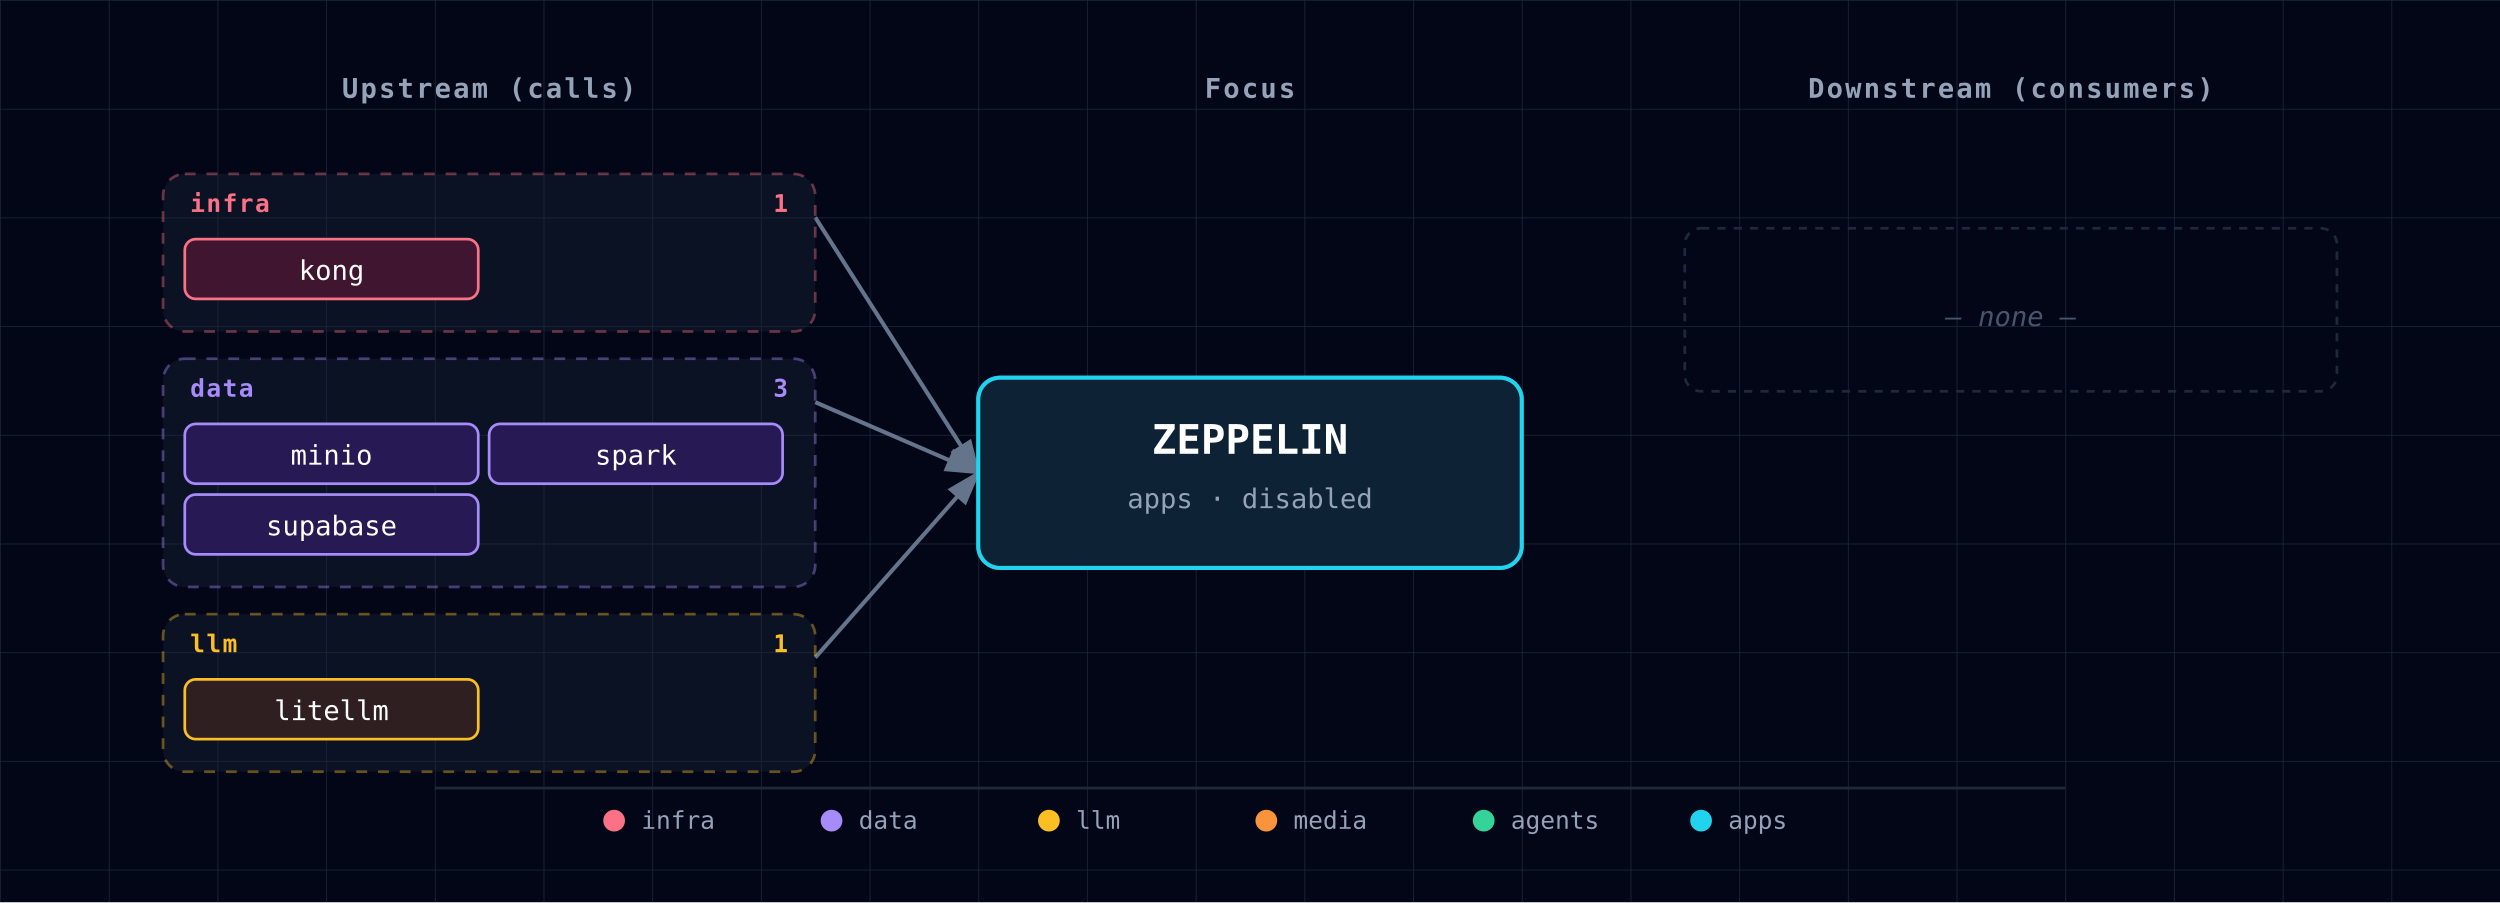
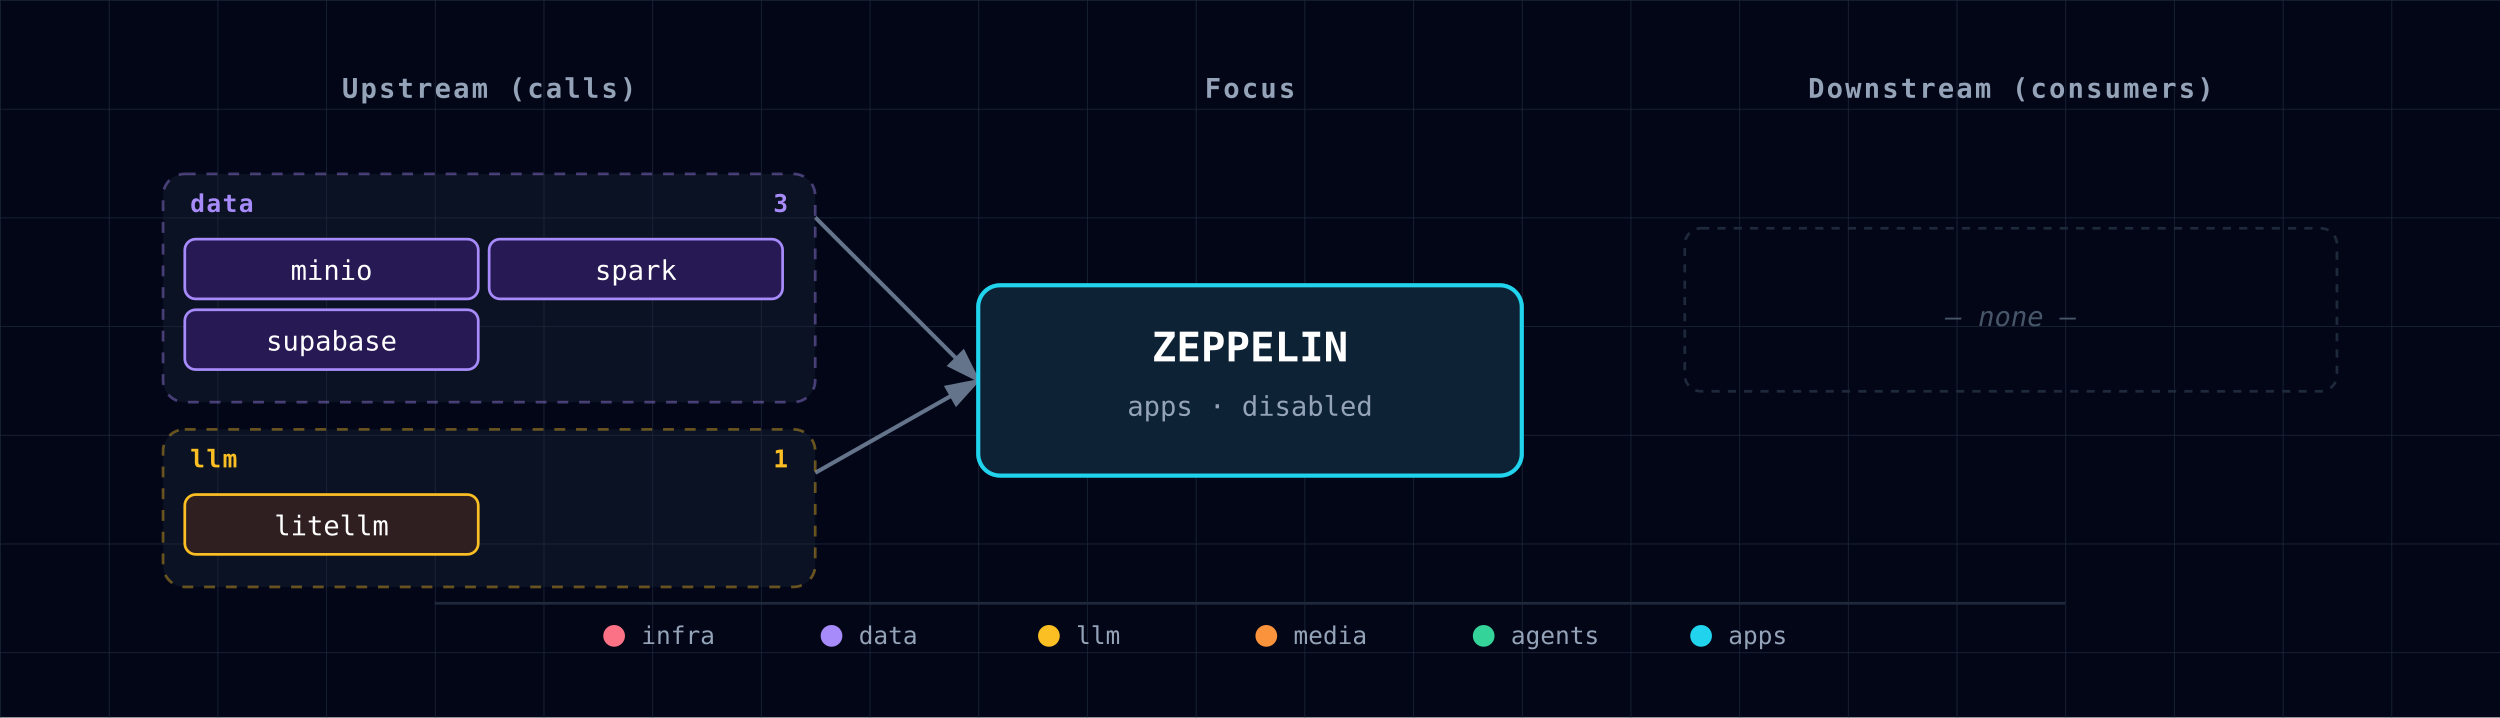
- <svg xmlns="http://www.w3.org/2000/svg" viewBox="0 0 920 332" font-family="'JetBrains Mono', 'Fira Code', Menlo, Consolas, monospace">
+ <svg xmlns="http://www.w3.org/2000/svg" viewBox="0 0 920 264" font-family="'JetBrains Mono', 'Fira Code', Menlo, Consolas, monospace">
  <defs>
    <pattern id="grid" width="40" height="40" patternUnits="userSpaceOnUse">
      <path d="M 40 0 L 0 0 0 40" fill="none" stroke="#1e293b" stroke-width="0.5" />
    </pattern>
    <marker id="arrowhead" markerWidth="9" markerHeight="6" refX="8" refY="3" orient="auto">
      <polygon points="0 0, 9 3, 0 6" fill="#64748b" />
    </marker>
    <filter id="focus-glow" x="-50%" y="-50%" width="200%" height="200%">
      <feGaussianBlur in="SourceAlpha" stdDeviation="6" />
      <feFlood flood-color="#22d3ee" flood-opacity="0.6" />
      <feComposite in2="SourceAlpha" operator="in" />
      <feMerge>
        <feMergeNode />
        <feMergeNode in="SourceGraphic" />
      </feMerge>
    </filter>
  </defs>
-   <rect width="920" height="332" fill="#020617" />
-   <rect width="920" height="332" fill="url(#grid)" />
+   <rect width="920" height="264" fill="#020617" />
+   <rect width="920" height="264" fill="url(#grid)" />
  <text x="180" y="36" fill="#94a3b8" font-size="10" font-weight="600" text-anchor="middle" letter-spacing="0.08em">Upstream (calls)</text>
  <text x="460" y="36" fill="#94a3b8" font-size="10" font-weight="600" text-anchor="middle" letter-spacing="0.08em">Focus</text>
  <text x="740" y="36" fill="#94a3b8" font-size="10" font-weight="600" text-anchor="middle" letter-spacing="0.08em">Downstream (consumers)</text>
-   <line x1="300" y1="80" x2="360" y2="174" stroke="#64748b" stroke-width="1.5" marker-end="url(#arrowhead)" />
-   <line x1="300" y1="148" x2="360" y2="174" stroke="#64748b" stroke-width="1.5" marker-end="url(#arrowhead)" />
-   <line x1="300" y1="242" x2="360" y2="174" stroke="#64748b" stroke-width="1.5" marker-end="url(#arrowhead)" />
+   <line x1="300" y1="80" x2="360" y2="140" stroke="#64748b" stroke-width="1.5" marker-end="url(#arrowhead)" />
+   <line x1="300" y1="174" x2="360" y2="140" stroke="#64748b" stroke-width="1.5" marker-end="url(#arrowhead)" />
  <g>
    <g class="cluster">
-       <rect x="60" y="64" width="240" height="58" rx="8" fill="rgba(30,41,59,0.35)" stroke="#fb7185" stroke-width="1" stroke-dasharray="4,4" stroke-opacity="0.4" />
-       <text x="70" y="78" fill="#fb7185" font-size="9" font-weight="700" text-anchor="start" style="letter-spacing:0.06em;text-transform:uppercase;">infra</text>
-       <text x="290" y="78" fill="#fb7185" font-size="9" font-weight="600" text-anchor="end">1</text>
+       <rect x="60" y="64" width="240" height="84" rx="8" fill="rgba(30,41,59,0.35)" stroke="#a78bfa" stroke-width="1" stroke-dasharray="4,4" stroke-opacity="0.4" />
+       <text x="70" y="78" fill="#a78bfa" font-size="9" font-weight="700" text-anchor="start" style="letter-spacing:0.06em;text-transform:uppercase;">data</text>
+       <text x="290" y="78" fill="#a78bfa" font-size="9" font-weight="600" text-anchor="end">3</text>
    </g>
    <g>
      <rect x="68" y="88" width="108" height="22" rx="4" fill="#0f172a" />
-       <rect x="68" y="88" width="108" height="22" rx="4" fill="rgba(136, 19, 55, 0.4)" stroke="#fb7185" stroke-width="1" />
-       <text x="122" y="103" fill="white" font-size="10" text-anchor="middle">kong</text>
+       <rect x="68" y="88" width="108" height="22" rx="4" fill="rgba(76, 29, 149, 0.4)" stroke="#a78bfa" stroke-width="1" />
+       <text x="122" y="103" fill="white" font-size="10" text-anchor="middle">minio</text>
+     </g>
+     <g>
+       <rect x="180" y="88" width="108" height="22" rx="4" fill="#0f172a" />
+       <rect x="180" y="88" width="108" height="22" rx="4" fill="rgba(76, 29, 149, 0.4)" stroke="#a78bfa" stroke-width="1" />
+       <text x="234" y="103" fill="white" font-size="10" text-anchor="middle">spark</text>
+     </g>
+     <g>
+       <rect x="68" y="114" width="108" height="22" rx="4" fill="#0f172a" />
+       <rect x="68" y="114" width="108" height="22" rx="4" fill="rgba(76, 29, 149, 0.4)" stroke="#a78bfa" stroke-width="1" />
+       <text x="122" y="129" fill="white" font-size="10" text-anchor="middle">supabase</text>
    </g>
    <g class="cluster">
-       <rect x="60" y="132" width="240" height="84" rx="8" fill="rgba(30,41,59,0.35)" stroke="#a78bfa" stroke-width="1" stroke-dasharray="4,4" stroke-opacity="0.4" />
-       <text x="70" y="146" fill="#a78bfa" font-size="9" font-weight="700" text-anchor="start" style="letter-spacing:0.06em;text-transform:uppercase;">data</text>
-       <text x="290" y="146" fill="#a78bfa" font-size="9" font-weight="600" text-anchor="end">3</text>
-     </g>
-     <g>
-       <rect x="68" y="156" width="108" height="22" rx="4" fill="#0f172a" />
-       <rect x="68" y="156" width="108" height="22" rx="4" fill="rgba(76, 29, 149, 0.4)" stroke="#a78bfa" stroke-width="1" />
-       <text x="122" y="171" fill="white" font-size="10" text-anchor="middle">minio</text>
-     </g>
-     <g>
-       <rect x="180" y="156" width="108" height="22" rx="4" fill="#0f172a" />
-       <rect x="180" y="156" width="108" height="22" rx="4" fill="rgba(76, 29, 149, 0.4)" stroke="#a78bfa" stroke-width="1" />
-       <text x="234" y="171" fill="white" font-size="10" text-anchor="middle">spark</text>
+       <rect x="60" y="158" width="240" height="58" rx="8" fill="rgba(30,41,59,0.35)" stroke="#fbbf24" stroke-width="1" stroke-dasharray="4,4" stroke-opacity="0.4" />
+       <text x="70" y="172" fill="#fbbf24" font-size="9" font-weight="700" text-anchor="start" style="letter-spacing:0.06em;text-transform:uppercase;">llm</text>
+       <text x="290" y="172" fill="#fbbf24" font-size="9" font-weight="600" text-anchor="end">1</text>
    </g>
    <g>
      <rect x="68" y="182" width="108" height="22" rx="4" fill="#0f172a" />
-       <rect x="68" y="182" width="108" height="22" rx="4" fill="rgba(76, 29, 149, 0.4)" stroke="#a78bfa" stroke-width="1" />
-       <text x="122" y="197" fill="white" font-size="10" text-anchor="middle">supabase</text>
-     </g>
-     <g class="cluster">
-       <rect x="60" y="226" width="240" height="58" rx="8" fill="rgba(30,41,59,0.35)" stroke="#fbbf24" stroke-width="1" stroke-dasharray="4,4" stroke-opacity="0.4" />
-       <text x="70" y="240" fill="#fbbf24" font-size="9" font-weight="700" text-anchor="start" style="letter-spacing:0.06em;text-transform:uppercase;">llm</text>
-       <text x="290" y="240" fill="#fbbf24" font-size="9" font-weight="600" text-anchor="end">1</text>
-     </g>
-     <g>
-       <rect x="68" y="250" width="108" height="22" rx="4" fill="#0f172a" />
-       <rect x="68" y="250" width="108" height="22" rx="4" fill="rgba(120, 53, 15, 0.3)" stroke="#fbbf24" stroke-width="1" />
-       <text x="122" y="265" fill="white" font-size="10" text-anchor="middle">litellm</text>
+       <rect x="68" y="182" width="108" height="22" rx="4" fill="rgba(120, 53, 15, 0.3)" stroke="#fbbf24" stroke-width="1" />
+       <text x="122" y="197" fill="white" font-size="10" text-anchor="middle">litellm</text>
    </g>
  </g>
  <g>
    <rect x="620" y="84" width="240" height="60" rx="6" fill="none" stroke="#1e293b" stroke-width="1" stroke-dasharray="3,3" />
    <text x="740" y="120" fill="#475569" font-size="10" font-style="italic" text-anchor="middle">— none —</text>
  </g>
  <g class="focus" filter="url(#focus-glow)">
-     <rect x="360" y="139" width="200" height="70" rx="8" fill="#0f172a" />
-     <rect x="360" y="139" width="200" height="70" rx="8" fill="rgba(8, 51, 68, 0.4)" stroke="#22d3ee" stroke-width="1.5" />
-     <text x="460" y="167" fill="white" font-size="15" font-weight="700" text-anchor="middle">ZEPPELIN</text>
-     <text x="460" y="187" fill="#94a3b8" font-size="10" text-anchor="middle">apps · disabled</text>
+     <rect x="360" y="105" width="200" height="70" rx="8" fill="#0f172a" />
+     <rect x="360" y="105" width="200" height="70" rx="8" fill="rgba(8, 51, 68, 0.4)" stroke="#22d3ee" stroke-width="1.5" />
+     <text x="460" y="133" fill="white" font-size="15" font-weight="700" text-anchor="middle">ZEPPELIN</text>
+     <text x="460" y="153" fill="#94a3b8" font-size="10" text-anchor="middle">apps · disabled</text>
  </g>
  <g class="legend">
-     <line x1="160" y1="290" x2="760" y2="290" stroke="#1e293b" stroke-width="1" />
-     <circle cx="226" cy="302" r="4" fill="#fb7185" />
-     <text x="236" y="305" fill="#94a3b8" font-size="9" font-weight="400" text-anchor="start">infra</text>
-     <circle cx="306" cy="302" r="4" fill="#a78bfa" />
-     <text x="316" y="305" fill="#94a3b8" font-size="9" font-weight="400" text-anchor="start">data</text>
-     <circle cx="386" cy="302" r="4" fill="#fbbf24" />
-     <text x="396" y="305" fill="#94a3b8" font-size="9" font-weight="400" text-anchor="start">llm</text>
-     <circle cx="466" cy="302" r="4" fill="#fb923c" />
-     <text x="476" y="305" fill="#94a3b8" font-size="9" font-weight="400" text-anchor="start">media</text>
-     <circle cx="546" cy="302" r="4" fill="#34d399" />
-     <text x="556" y="305" fill="#94a3b8" font-size="9" font-weight="400" text-anchor="start">agents</text>
-     <circle cx="626" cy="302" r="4" fill="#22d3ee" />
-     <text x="636" y="305" fill="#94a3b8" font-size="9" font-weight="400" text-anchor="start">apps</text>
+     <line x1="160" y1="222" x2="760" y2="222" stroke="#1e293b" stroke-width="1" />
+     <circle cx="226" cy="234" r="4" fill="#fb7185" />
+     <text x="236" y="237" fill="#94a3b8" font-size="9" font-weight="400" text-anchor="start">infra</text>
+     <circle cx="306" cy="234" r="4" fill="#a78bfa" />
+     <text x="316" y="237" fill="#94a3b8" font-size="9" font-weight="400" text-anchor="start">data</text>
+     <circle cx="386" cy="234" r="4" fill="#fbbf24" />
+     <text x="396" y="237" fill="#94a3b8" font-size="9" font-weight="400" text-anchor="start">llm</text>
+     <circle cx="466" cy="234" r="4" fill="#fb923c" />
+     <text x="476" y="237" fill="#94a3b8" font-size="9" font-weight="400" text-anchor="start">media</text>
+     <circle cx="546" cy="234" r="4" fill="#34d399" />
+     <text x="556" y="237" fill="#94a3b8" font-size="9" font-weight="400" text-anchor="start">agents</text>
+     <circle cx="626" cy="234" r="4" fill="#22d3ee" />
+     <text x="636" y="237" fill="#94a3b8" font-size="9" font-weight="400" text-anchor="start">apps</text>
  </g>
</svg>
